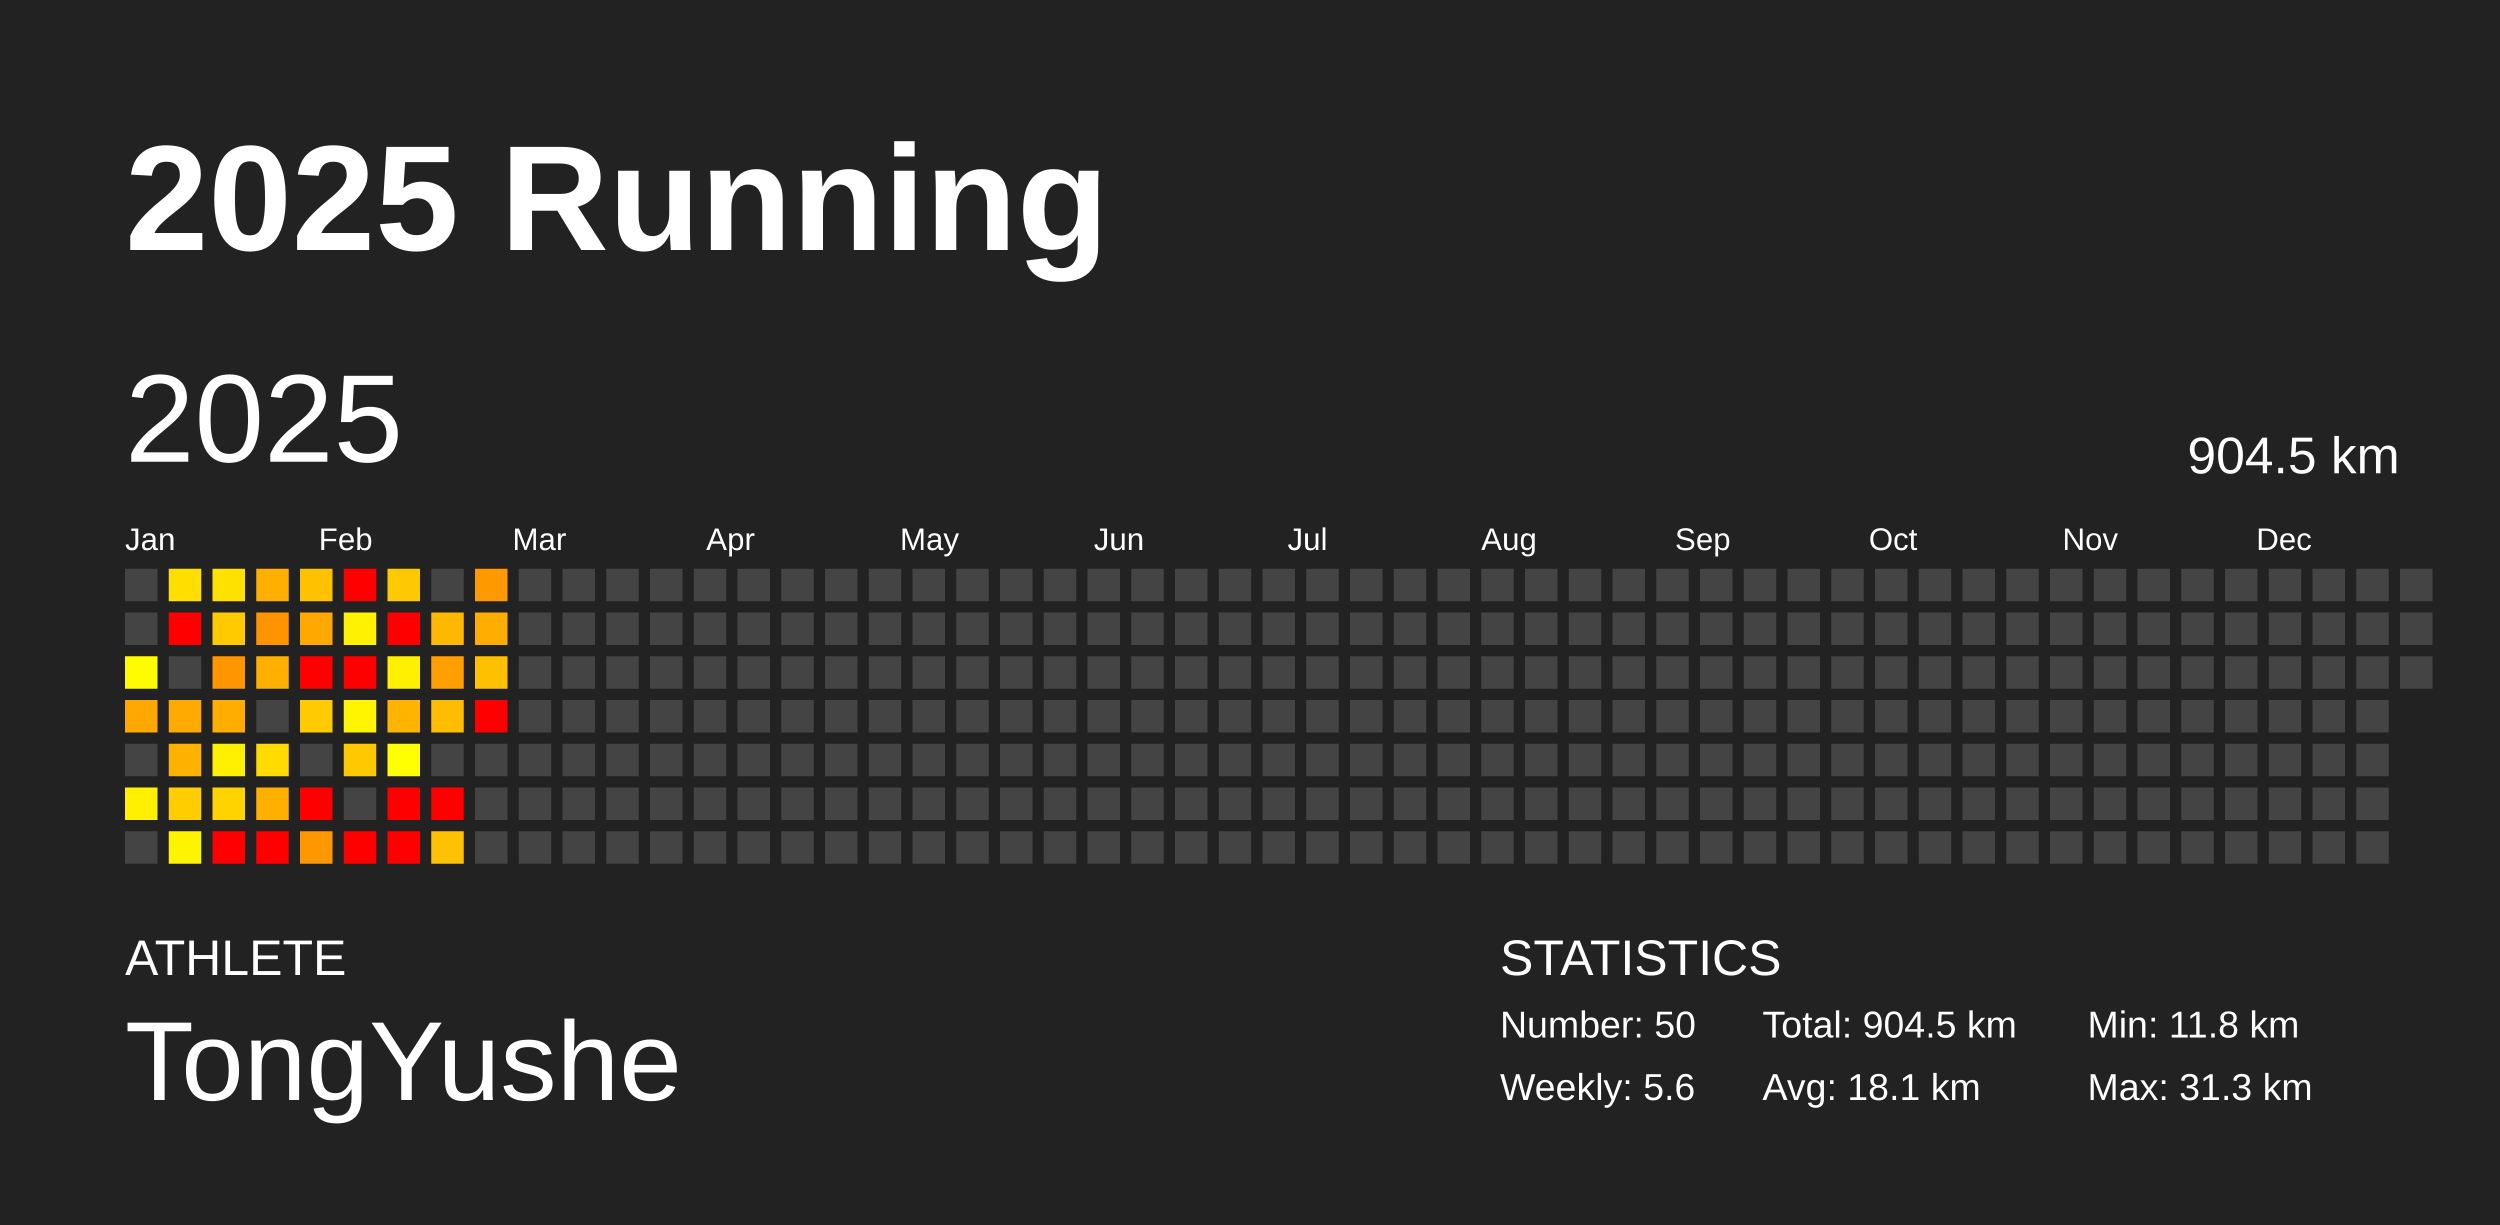
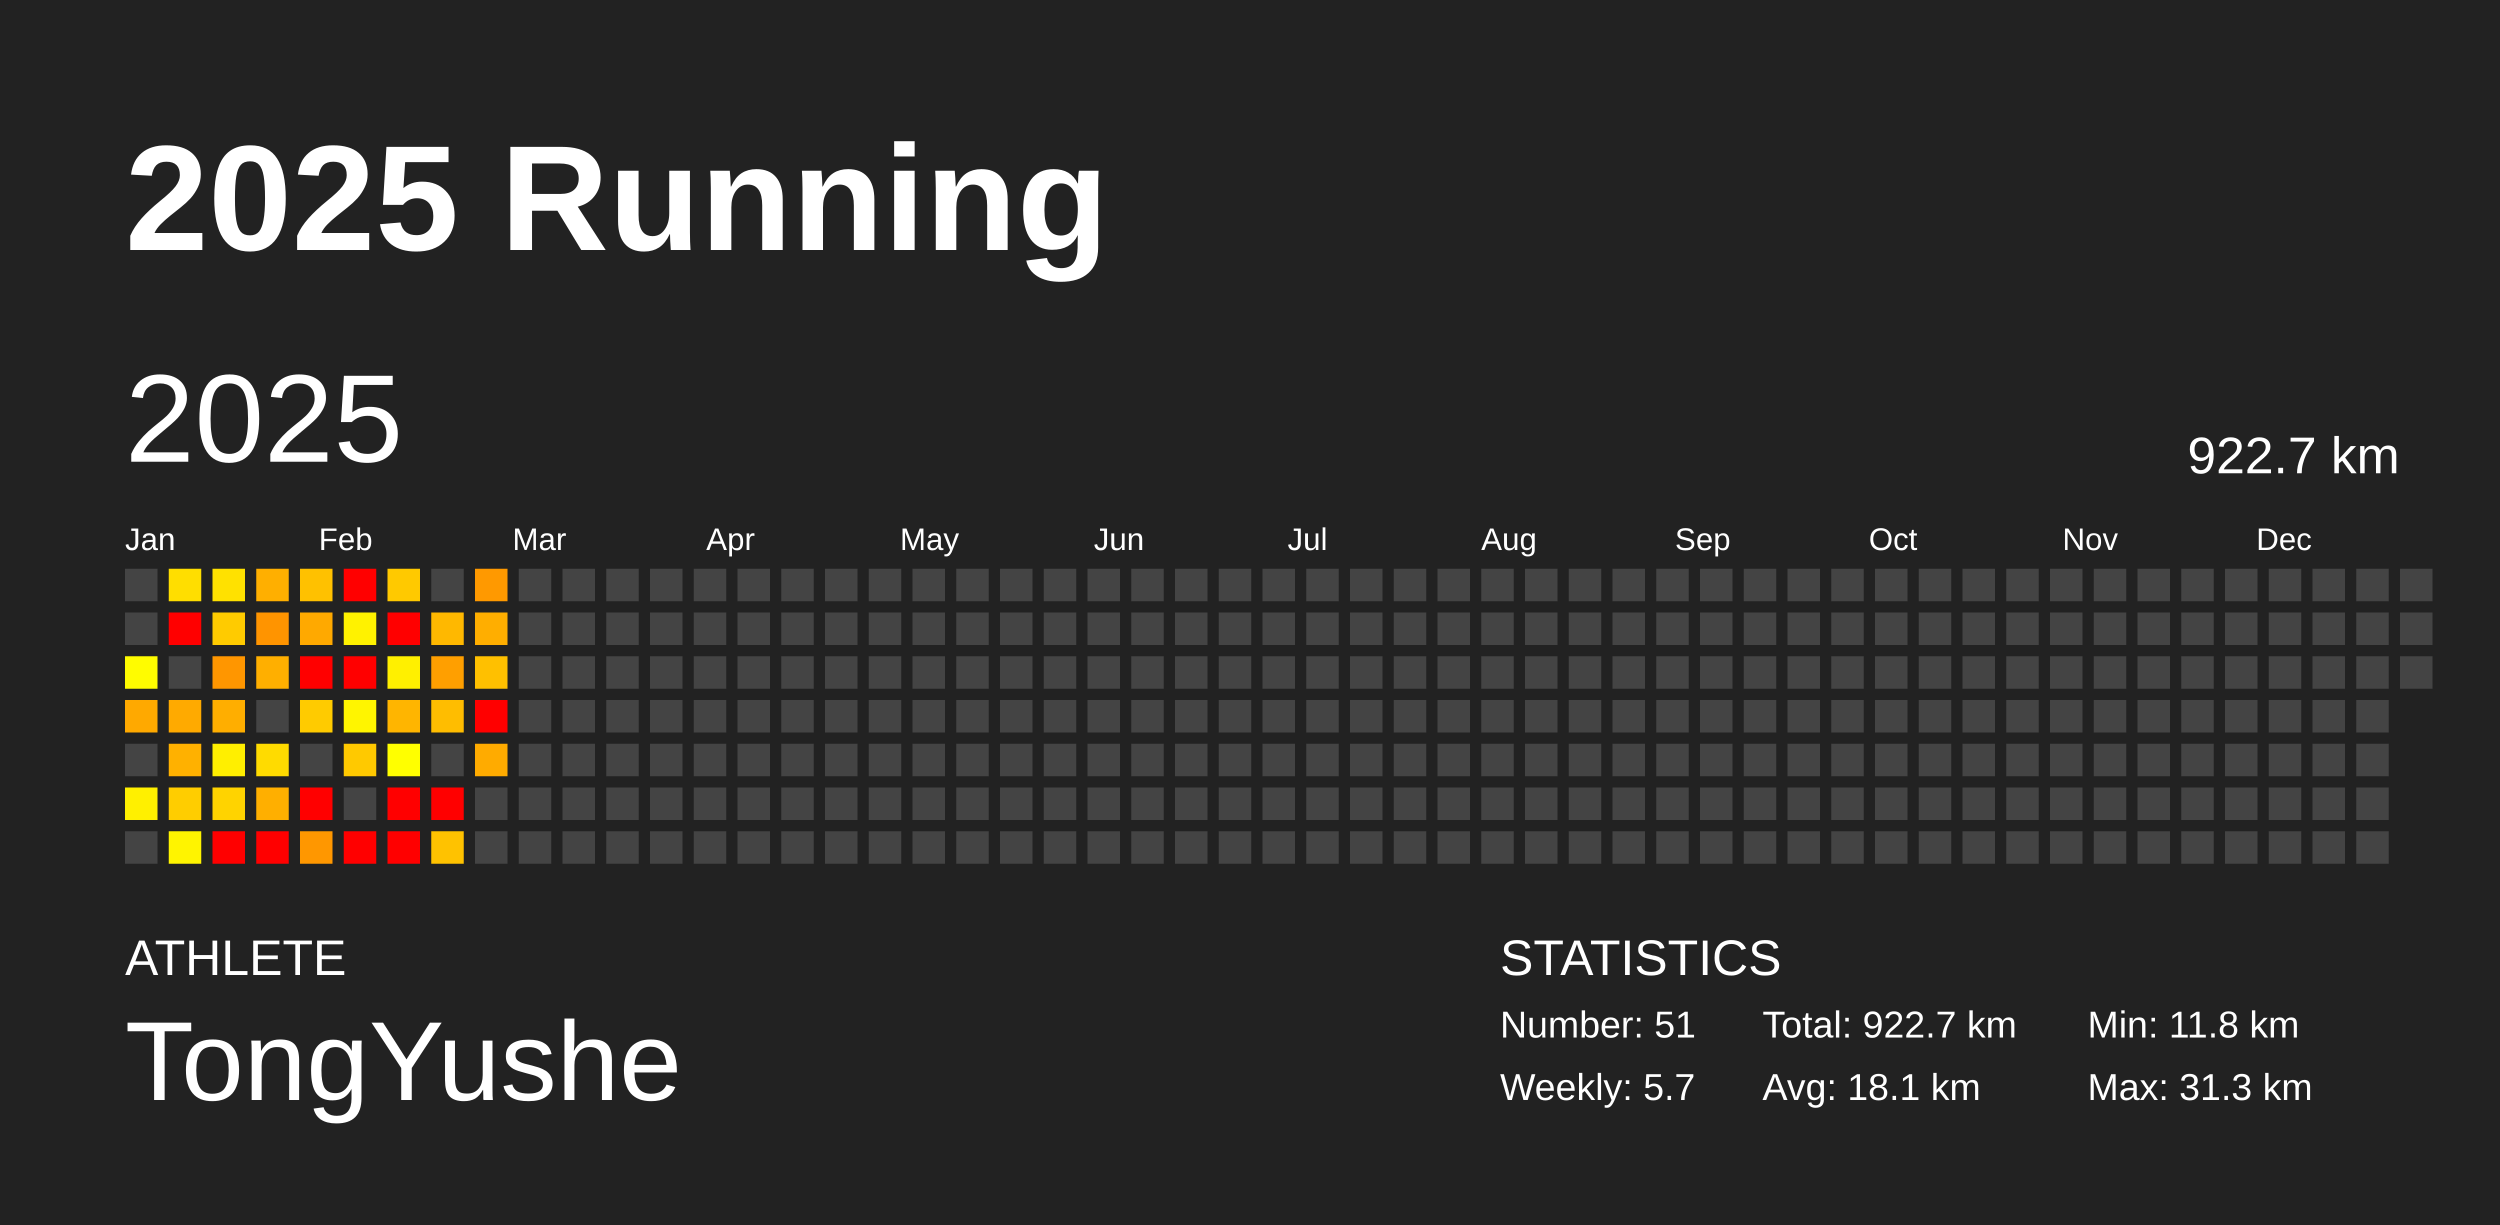
<svg xmlns="http://www.w3.org/2000/svg" baseProfile="full" height="98mm" version="1.1" viewBox="0,0,200,98" width="200mm">
  <defs />
  <rect fill="#222222" height="98" width="200" x="0" y="0" />
  <text fill="#FFFFFF" style="font-size:12px; font-family:Arial; font-weight:bold;" x="10" y="20">2025 Running</text>
  <text fill="#FFFFFF" style="font-size:4px; font-family:Arial" x="10" y="78">ATHLETE</text>
  <text fill="#FFFFFF" style="font-size:9px; font-family:Arial" x="10" y="88">TongYushe</text>
  <text fill="#FFFFFF" style="font-size:4px; font-family:Arial" x="120" y="78">STATISTICS</text>
-   <text fill="#FFFFFF" style="font-size:3px; font-family:Arial" x="120" y="83">Number: 50</text>
-   <text fill="#FFFFFF" style="font-size:3px; font-family:Arial" x="120" y="88">Weekly: 5.6</text>
-   <text fill="#FFFFFF" style="font-size:3px; font-family:Arial" x="141" y="83">Total: 904.5 km</text>
+   <text fill="#FFFFFF" style="font-size:3px; font-family:Arial" x="120" y="83">Number: 51</text>
+   <text fill="#FFFFFF" style="font-size:3px; font-family:Arial" x="120" y="88">Weekly: 5.7</text>
+   <text fill="#FFFFFF" style="font-size:3px; font-family:Arial" x="141" y="83">Total: 922.7 km</text>
  <text fill="#FFFFFF" style="font-size:3px; font-family:Arial" x="141" y="88">Avg: 18.1 km</text>
  <text fill="#FFFFFF" style="font-size:3px; font-family:Arial" x="167" y="83">Min: 11.8 km</text>
  <text fill="#FFFFFF" style="font-size:3px; font-family:Arial" x="167" y="88">Max: 31.3 km</text>
  <text dominant-baseline="hanging" fill="#FFFFFF" style="font-size:10.0px; font-family:Arial;" x="10" y="30">2025</text>
-   <text dominant-baseline="hanging" fill="#FFFFFF" style="font-size:4.125px; font-family:Arial;" x="175" y="35">904.5 km</text>
+   <text dominant-baseline="hanging" fill="#FFFFFF" style="font-size:4.125px; font-family:Arial;" x="175" y="35">922.7 km</text>
  <text fill="#FFFFFF" style="font-size:2.5px; font-family:Arial" x="10.0" y="44">Jan</text>
  <text fill="#FFFFFF" style="font-size:2.5px; font-family:Arial" x="25.5" y="44">Feb</text>
  <text fill="#FFFFFF" style="font-size:2.5px; font-family:Arial" x="41.0" y="44">Mar</text>
  <text fill="#FFFFFF" style="font-size:2.5px; font-family:Arial" x="56.5" y="44">Apr</text>
  <text fill="#FFFFFF" style="font-size:2.5px; font-family:Arial" x="72.0" y="44">May</text>
  <text fill="#FFFFFF" style="font-size:2.5px; font-family:Arial" x="87.5" y="44">Jun</text>
  <text fill="#FFFFFF" style="font-size:2.5px; font-family:Arial" x="103.0" y="44">Jul</text>
  <text fill="#FFFFFF" style="font-size:2.5px; font-family:Arial" x="118.5" y="44">Aug</text>
  <text fill="#FFFFFF" style="font-size:2.5px; font-family:Arial" x="134.0" y="44">Sep</text>
  <text fill="#FFFFFF" style="font-size:2.5px; font-family:Arial" x="149.5" y="44">Oct</text>
  <text fill="#FFFFFF" style="font-size:2.5px; font-family:Arial" x="165.0" y="44">Nov</text>
  <text fill="#FFFFFF" style="font-size:2.5px; font-family:Arial" x="180.5" y="44">Dec</text>
  <rect fill="#444444" height="2.6" width="2.6" x="10.0" y="45.5" />
  <rect fill="#444444" height="2.6" width="2.6" x="10.0" y="49.0" />
  <rect fill="#fffc00" height="2.6" width="2.6" x="10.0" y="52.5" />
  <rect fill="#ffa900" height="2.6" width="2.6" x="10.0" y="56.0" />
  <rect fill="#444444" height="2.6" width="2.6" x="10.0" y="59.5" />
  <rect fill="#fff000" height="2.6" width="2.6" x="10.0" y="63.0" />
  <rect fill="#444444" height="2.6" width="2.6" x="10.0" y="66.5" />
  <rect fill="#ffde00" height="2.6" width="2.6" x="13.5" y="45.5" />
  <rect fill="red" height="2.6" width="2.6" x="13.5" y="49.0" />
  <rect fill="#444444" height="2.6" width="2.6" x="13.5" y="52.5" />
  <rect fill="#ffaa00" height="2.6" width="2.6" x="13.5" y="56.0" />
  <rect fill="#ffb100" height="2.6" width="2.6" x="13.5" y="59.5" />
  <rect fill="#ffcd00" height="2.6" width="2.6" x="13.5" y="63.0" />
  <rect fill="#fff400" height="2.6" width="2.6" x="13.5" y="66.5" />
  <rect fill="#ffe100" height="2.6" width="2.6" x="17.0" y="45.5" />
  <rect fill="#ffcb00" height="2.6" width="2.6" x="17.0" y="49.0" />
  <rect fill="#ff9600" height="2.6" width="2.6" x="17.0" y="52.5" />
  <rect fill="#ffae00" height="2.6" width="2.6" x="17.0" y="56.0" />
  <rect fill="#ffef00" height="2.6" width="2.6" x="17.0" y="59.5" />
  <rect fill="#ffd300" height="2.6" width="2.6" x="17.0" y="63.0" />
  <rect fill="red" height="2.6" width="2.6" x="17.0" y="66.5" />
  <rect fill="#ffaf00" height="2.6" width="2.6" x="20.5" y="45.5" />
  <rect fill="#ff9400" height="2.6" width="2.6" x="20.5" y="49.0" />
  <rect fill="#ffaf00" height="2.6" width="2.6" x="20.5" y="52.5" />
  <rect fill="#444444" height="2.6" width="2.6" x="20.5" y="56.0" />
  <rect fill="#ffdb00" height="2.6" width="2.6" x="20.5" y="59.5" />
  <rect fill="#ffaf00" height="2.6" width="2.6" x="20.5" y="63.0" />
  <rect fill="red" height="2.6" width="2.6" x="20.5" y="66.5" />
  <rect fill="#ffc100" height="2.6" width="2.6" x="24.0" y="45.5" />
  <rect fill="#ffa900" height="2.6" width="2.6" x="24.0" y="49.0" />
  <rect fill="red" height="2.6" width="2.6" x="24.0" y="52.5" />
  <rect fill="#ffcb00" height="2.6" width="2.6" x="24.0" y="56.0" />
  <rect fill="#444444" height="2.6" width="2.6" x="24.0" y="59.5" />
  <rect fill="red" height="2.6" width="2.6" x="24.0" y="63.0" />
  <rect fill="#ff9700" height="2.6" width="2.6" x="24.0" y="66.5" />
  <rect fill="red" height="2.6" width="2.6" x="27.5" y="45.5" />
  <rect fill="#fff200" height="2.6" width="2.6" x="27.5" y="49.0" />
  <rect fill="red" height="2.6" width="2.6" x="27.5" y="52.5" />
  <rect fill="#fff500" height="2.6" width="2.6" x="27.5" y="56.0" />
  <rect fill="#ffc900" height="2.6" width="2.6" x="27.5" y="59.5" />
  <rect fill="#444444" height="2.6" width="2.6" x="27.5" y="63.0" />
  <rect fill="red" height="2.6" width="2.6" x="27.5" y="66.5" />
  <rect fill="#ffc900" height="2.6" width="2.6" x="31.0" y="45.5" />
  <rect fill="red" height="2.6" width="2.6" x="31.0" y="49.0" />
  <rect fill="#fff000" height="2.6" width="2.6" x="31.0" y="52.5" />
  <rect fill="#ffb500" height="2.6" width="2.6" x="31.0" y="56.0" />
  <rect fill="#ffff00" height="2.6" width="2.6" x="31.0" y="59.5" />
  <rect fill="red" height="2.6" width="2.6" x="31.0" y="63.0" />
  <rect fill="red" height="2.6" width="2.6" x="31.0" y="66.5" />
  <rect fill="#444444" height="2.6" width="2.6" x="34.5" y="45.5" />
  <rect fill="#ffb800" height="2.6" width="2.6" x="34.5" y="49.0" />
  <rect fill="#ff9f00" height="2.6" width="2.6" x="34.5" y="52.5" />
  <rect fill="#ffbd00" height="2.6" width="2.6" x="34.5" y="56.0" />
  <rect fill="#444444" height="2.6" width="2.6" x="34.5" y="59.5" />
  <rect fill="red" height="2.6" width="2.6" x="34.5" y="63.0" />
  <rect fill="#ffc200" height="2.6" width="2.6" x="34.5" y="66.5" />
  <rect fill="#ff9900" height="2.6" width="2.6" x="38.0" y="45.5" />
  <rect fill="#ffae00" height="2.6" width="2.6" x="38.0" y="49.0" />
  <rect fill="#ffc000" height="2.6" width="2.6" x="38.0" y="52.5" />
  <rect fill="red" height="2.6" width="2.6" x="38.0" y="56.0" />
-   <rect fill="#444444" height="2.6" width="2.6" x="38.0" y="59.5" />
+   <rect fill="#ffab00" height="2.6" width="2.6" x="38.0" y="59.5" />
  <rect fill="#444444" height="2.6" width="2.6" x="38.0" y="63.0" />
  <rect fill="#444444" height="2.6" width="2.6" x="38.0" y="66.5" />
  <rect fill="#444444" height="2.6" width="2.6" x="41.5" y="45.5" />
  <rect fill="#444444" height="2.6" width="2.6" x="41.5" y="49.0" />
  <rect fill="#444444" height="2.6" width="2.6" x="41.5" y="52.5" />
  <rect fill="#444444" height="2.6" width="2.6" x="41.5" y="56.0" />
  <rect fill="#444444" height="2.6" width="2.6" x="41.5" y="59.5" />
  <rect fill="#444444" height="2.6" width="2.6" x="41.5" y="63.0" />
  <rect fill="#444444" height="2.6" width="2.6" x="41.5" y="66.5" />
  <rect fill="#444444" height="2.6" width="2.6" x="45.0" y="45.5" />
  <rect fill="#444444" height="2.6" width="2.6" x="45.0" y="49.0" />
  <rect fill="#444444" height="2.6" width="2.6" x="45.0" y="52.5" />
  <rect fill="#444444" height="2.6" width="2.6" x="45.0" y="56.0" />
  <rect fill="#444444" height="2.6" width="2.6" x="45.0" y="59.5" />
  <rect fill="#444444" height="2.6" width="2.6" x="45.0" y="63.0" />
  <rect fill="#444444" height="2.6" width="2.6" x="45.0" y="66.5" />
  <rect fill="#444444" height="2.6" width="2.6" x="48.5" y="45.5" />
  <rect fill="#444444" height="2.6" width="2.6" x="48.5" y="49.0" />
  <rect fill="#444444" height="2.6" width="2.6" x="48.5" y="52.5" />
  <rect fill="#444444" height="2.6" width="2.6" x="48.5" y="56.0" />
  <rect fill="#444444" height="2.6" width="2.6" x="48.5" y="59.5" />
  <rect fill="#444444" height="2.6" width="2.6" x="48.5" y="63.0" />
  <rect fill="#444444" height="2.6" width="2.6" x="48.5" y="66.5" />
  <rect fill="#444444" height="2.6" width="2.6" x="52.0" y="45.5" />
  <rect fill="#444444" height="2.6" width="2.6" x="52.0" y="49.0" />
  <rect fill="#444444" height="2.6" width="2.6" x="52.0" y="52.5" />
  <rect fill="#444444" height="2.6" width="2.6" x="52.0" y="56.0" />
  <rect fill="#444444" height="2.6" width="2.6" x="52.0" y="59.5" />
  <rect fill="#444444" height="2.6" width="2.6" x="52.0" y="63.0" />
  <rect fill="#444444" height="2.6" width="2.6" x="52.0" y="66.5" />
  <rect fill="#444444" height="2.6" width="2.6" x="55.5" y="45.5" />
  <rect fill="#444444" height="2.6" width="2.6" x="55.5" y="49.0" />
  <rect fill="#444444" height="2.6" width="2.6" x="55.5" y="52.5" />
  <rect fill="#444444" height="2.6" width="2.6" x="55.5" y="56.0" />
  <rect fill="#444444" height="2.6" width="2.6" x="55.5" y="59.5" />
  <rect fill="#444444" height="2.6" width="2.6" x="55.5" y="63.0" />
  <rect fill="#444444" height="2.6" width="2.6" x="55.5" y="66.5" />
  <rect fill="#444444" height="2.6" width="2.6" x="59.0" y="45.5" />
  <rect fill="#444444" height="2.6" width="2.6" x="59.0" y="49.0" />
  <rect fill="#444444" height="2.6" width="2.6" x="59.0" y="52.5" />
  <rect fill="#444444" height="2.6" width="2.6" x="59.0" y="56.0" />
  <rect fill="#444444" height="2.6" width="2.6" x="59.0" y="59.5" />
  <rect fill="#444444" height="2.6" width="2.6" x="59.0" y="63.0" />
  <rect fill="#444444" height="2.6" width="2.6" x="59.0" y="66.5" />
  <rect fill="#444444" height="2.6" width="2.6" x="62.5" y="45.5" />
  <rect fill="#444444" height="2.6" width="2.6" x="62.5" y="49.0" />
  <rect fill="#444444" height="2.6" width="2.6" x="62.5" y="52.5" />
  <rect fill="#444444" height="2.6" width="2.6" x="62.5" y="56.0" />
  <rect fill="#444444" height="2.6" width="2.6" x="62.5" y="59.5" />
  <rect fill="#444444" height="2.6" width="2.6" x="62.5" y="63.0" />
  <rect fill="#444444" height="2.6" width="2.6" x="62.5" y="66.5" />
  <rect fill="#444444" height="2.6" width="2.6" x="66.0" y="45.5" />
  <rect fill="#444444" height="2.6" width="2.6" x="66.0" y="49.0" />
  <rect fill="#444444" height="2.6" width="2.6" x="66.0" y="52.5" />
  <rect fill="#444444" height="2.6" width="2.6" x="66.0" y="56.0" />
  <rect fill="#444444" height="2.6" width="2.6" x="66.0" y="59.5" />
  <rect fill="#444444" height="2.6" width="2.6" x="66.0" y="63.0" />
  <rect fill="#444444" height="2.6" width="2.6" x="66.0" y="66.5" />
  <rect fill="#444444" height="2.6" width="2.6" x="69.5" y="45.5" />
  <rect fill="#444444" height="2.6" width="2.6" x="69.5" y="49.0" />
  <rect fill="#444444" height="2.6" width="2.6" x="69.5" y="52.5" />
  <rect fill="#444444" height="2.6" width="2.6" x="69.5" y="56.0" />
  <rect fill="#444444" height="2.6" width="2.6" x="69.5" y="59.5" />
  <rect fill="#444444" height="2.6" width="2.6" x="69.5" y="63.0" />
  <rect fill="#444444" height="2.6" width="2.6" x="69.5" y="66.5" />
  <rect fill="#444444" height="2.6" width="2.6" x="73.0" y="45.5" />
  <rect fill="#444444" height="2.6" width="2.6" x="73.0" y="49.0" />
  <rect fill="#444444" height="2.6" width="2.6" x="73.0" y="52.5" />
  <rect fill="#444444" height="2.6" width="2.6" x="73.0" y="56.0" />
  <rect fill="#444444" height="2.6" width="2.6" x="73.0" y="59.5" />
  <rect fill="#444444" height="2.6" width="2.6" x="73.0" y="63.0" />
  <rect fill="#444444" height="2.6" width="2.6" x="73.0" y="66.5" />
  <rect fill="#444444" height="2.6" width="2.6" x="76.5" y="45.5" />
  <rect fill="#444444" height="2.6" width="2.6" x="76.5" y="49.0" />
  <rect fill="#444444" height="2.6" width="2.6" x="76.5" y="52.5" />
  <rect fill="#444444" height="2.6" width="2.6" x="76.5" y="56.0" />
  <rect fill="#444444" height="2.6" width="2.6" x="76.5" y="59.5" />
  <rect fill="#444444" height="2.6" width="2.6" x="76.5" y="63.0" />
  <rect fill="#444444" height="2.6" width="2.6" x="76.5" y="66.5" />
  <rect fill="#444444" height="2.6" width="2.6" x="80.0" y="45.5" />
  <rect fill="#444444" height="2.6" width="2.6" x="80.0" y="49.0" />
  <rect fill="#444444" height="2.6" width="2.6" x="80.0" y="52.5" />
  <rect fill="#444444" height="2.6" width="2.6" x="80.0" y="56.0" />
  <rect fill="#444444" height="2.6" width="2.6" x="80.0" y="59.5" />
  <rect fill="#444444" height="2.6" width="2.6" x="80.0" y="63.0" />
  <rect fill="#444444" height="2.6" width="2.6" x="80.0" y="66.5" />
  <rect fill="#444444" height="2.6" width="2.6" x="83.5" y="45.5" />
  <rect fill="#444444" height="2.6" width="2.6" x="83.5" y="49.0" />
  <rect fill="#444444" height="2.6" width="2.6" x="83.5" y="52.5" />
  <rect fill="#444444" height="2.6" width="2.6" x="83.5" y="56.0" />
  <rect fill="#444444" height="2.6" width="2.6" x="83.5" y="59.5" />
  <rect fill="#444444" height="2.6" width="2.6" x="83.5" y="63.0" />
  <rect fill="#444444" height="2.6" width="2.6" x="83.5" y="66.5" />
  <rect fill="#444444" height="2.6" width="2.6" x="87.0" y="45.5" />
  <rect fill="#444444" height="2.6" width="2.6" x="87.0" y="49.0" />
  <rect fill="#444444" height="2.6" width="2.6" x="87.0" y="52.5" />
  <rect fill="#444444" height="2.6" width="2.6" x="87.0" y="56.0" />
  <rect fill="#444444" height="2.6" width="2.6" x="87.0" y="59.5" />
  <rect fill="#444444" height="2.6" width="2.6" x="87.0" y="63.0" />
  <rect fill="#444444" height="2.6" width="2.6" x="87.0" y="66.5" />
  <rect fill="#444444" height="2.6" width="2.6" x="90.5" y="45.5" />
  <rect fill="#444444" height="2.6" width="2.6" x="90.5" y="49.0" />
  <rect fill="#444444" height="2.6" width="2.6" x="90.5" y="52.5" />
  <rect fill="#444444" height="2.6" width="2.6" x="90.5" y="56.0" />
  <rect fill="#444444" height="2.6" width="2.6" x="90.5" y="59.5" />
  <rect fill="#444444" height="2.6" width="2.6" x="90.5" y="63.0" />
  <rect fill="#444444" height="2.6" width="2.6" x="90.5" y="66.5" />
  <rect fill="#444444" height="2.6" width="2.6" x="94.0" y="45.5" />
  <rect fill="#444444" height="2.6" width="2.6" x="94.0" y="49.0" />
  <rect fill="#444444" height="2.6" width="2.6" x="94.0" y="52.5" />
  <rect fill="#444444" height="2.6" width="2.6" x="94.0" y="56.0" />
  <rect fill="#444444" height="2.6" width="2.6" x="94.0" y="59.5" />
  <rect fill="#444444" height="2.6" width="2.6" x="94.0" y="63.0" />
  <rect fill="#444444" height="2.6" width="2.6" x="94.0" y="66.5" />
  <rect fill="#444444" height="2.6" width="2.6" x="97.5" y="45.5" />
  <rect fill="#444444" height="2.6" width="2.6" x="97.5" y="49.0" />
  <rect fill="#444444" height="2.6" width="2.6" x="97.5" y="52.5" />
  <rect fill="#444444" height="2.6" width="2.6" x="97.5" y="56.0" />
  <rect fill="#444444" height="2.6" width="2.6" x="97.5" y="59.5" />
  <rect fill="#444444" height="2.6" width="2.6" x="97.5" y="63.0" />
  <rect fill="#444444" height="2.6" width="2.6" x="97.5" y="66.5" />
  <rect fill="#444444" height="2.6" width="2.6" x="101.0" y="45.5" />
  <rect fill="#444444" height="2.6" width="2.6" x="101.0" y="49.0" />
  <rect fill="#444444" height="2.6" width="2.6" x="101.0" y="52.5" />
  <rect fill="#444444" height="2.6" width="2.6" x="101.0" y="56.0" />
  <rect fill="#444444" height="2.6" width="2.6" x="101.0" y="59.5" />
  <rect fill="#444444" height="2.6" width="2.6" x="101.0" y="63.0" />
  <rect fill="#444444" height="2.6" width="2.6" x="101.0" y="66.5" />
  <rect fill="#444444" height="2.6" width="2.6" x="104.5" y="45.5" />
  <rect fill="#444444" height="2.6" width="2.6" x="104.5" y="49.0" />
  <rect fill="#444444" height="2.6" width="2.6" x="104.5" y="52.5" />
  <rect fill="#444444" height="2.6" width="2.6" x="104.5" y="56.0" />
  <rect fill="#444444" height="2.6" width="2.6" x="104.5" y="59.5" />
  <rect fill="#444444" height="2.6" width="2.6" x="104.5" y="63.0" />
  <rect fill="#444444" height="2.6" width="2.6" x="104.5" y="66.5" />
  <rect fill="#444444" height="2.6" width="2.6" x="108.0" y="45.5" />
  <rect fill="#444444" height="2.6" width="2.6" x="108.0" y="49.0" />
  <rect fill="#444444" height="2.6" width="2.6" x="108.0" y="52.5" />
  <rect fill="#444444" height="2.6" width="2.6" x="108.0" y="56.0" />
  <rect fill="#444444" height="2.6" width="2.6" x="108.0" y="59.5" />
  <rect fill="#444444" height="2.6" width="2.6" x="108.0" y="63.0" />
  <rect fill="#444444" height="2.6" width="2.6" x="108.0" y="66.5" />
  <rect fill="#444444" height="2.6" width="2.6" x="111.5" y="45.5" />
  <rect fill="#444444" height="2.6" width="2.6" x="111.5" y="49.0" />
  <rect fill="#444444" height="2.6" width="2.6" x="111.5" y="52.5" />
  <rect fill="#444444" height="2.6" width="2.6" x="111.5" y="56.0" />
  <rect fill="#444444" height="2.6" width="2.6" x="111.5" y="59.5" />
  <rect fill="#444444" height="2.6" width="2.6" x="111.5" y="63.0" />
  <rect fill="#444444" height="2.6" width="2.6" x="111.5" y="66.5" />
  <rect fill="#444444" height="2.6" width="2.6" x="115.0" y="45.5" />
  <rect fill="#444444" height="2.6" width="2.6" x="115.0" y="49.0" />
  <rect fill="#444444" height="2.6" width="2.6" x="115.0" y="52.5" />
  <rect fill="#444444" height="2.6" width="2.6" x="115.0" y="56.0" />
  <rect fill="#444444" height="2.6" width="2.6" x="115.0" y="59.5" />
  <rect fill="#444444" height="2.6" width="2.6" x="115.0" y="63.0" />
  <rect fill="#444444" height="2.6" width="2.6" x="115.0" y="66.5" />
  <rect fill="#444444" height="2.6" width="2.6" x="118.5" y="45.5" />
  <rect fill="#444444" height="2.6" width="2.6" x="118.5" y="49.0" />
  <rect fill="#444444" height="2.6" width="2.6" x="118.5" y="52.5" />
  <rect fill="#444444" height="2.6" width="2.6" x="118.5" y="56.0" />
  <rect fill="#444444" height="2.6" width="2.6" x="118.5" y="59.5" />
  <rect fill="#444444" height="2.6" width="2.6" x="118.5" y="63.0" />
  <rect fill="#444444" height="2.6" width="2.6" x="118.5" y="66.5" />
  <rect fill="#444444" height="2.6" width="2.6" x="122.0" y="45.5" />
  <rect fill="#444444" height="2.6" width="2.6" x="122.0" y="49.0" />
  <rect fill="#444444" height="2.6" width="2.6" x="122.0" y="52.5" />
  <rect fill="#444444" height="2.6" width="2.6" x="122.0" y="56.0" />
  <rect fill="#444444" height="2.6" width="2.6" x="122.0" y="59.5" />
  <rect fill="#444444" height="2.6" width="2.6" x="122.0" y="63.0" />
  <rect fill="#444444" height="2.6" width="2.6" x="122.0" y="66.5" />
  <rect fill="#444444" height="2.6" width="2.6" x="125.5" y="45.5" />
  <rect fill="#444444" height="2.6" width="2.6" x="125.5" y="49.0" />
  <rect fill="#444444" height="2.6" width="2.6" x="125.5" y="52.5" />
  <rect fill="#444444" height="2.6" width="2.6" x="125.5" y="56.0" />
  <rect fill="#444444" height="2.6" width="2.6" x="125.5" y="59.5" />
  <rect fill="#444444" height="2.6" width="2.6" x="125.5" y="63.0" />
  <rect fill="#444444" height="2.6" width="2.6" x="125.5" y="66.5" />
  <rect fill="#444444" height="2.6" width="2.6" x="129.0" y="45.5" />
  <rect fill="#444444" height="2.6" width="2.6" x="129.0" y="49.0" />
  <rect fill="#444444" height="2.6" width="2.6" x="129.0" y="52.5" />
  <rect fill="#444444" height="2.6" width="2.6" x="129.0" y="56.0" />
  <rect fill="#444444" height="2.6" width="2.6" x="129.0" y="59.5" />
  <rect fill="#444444" height="2.6" width="2.6" x="129.0" y="63.0" />
  <rect fill="#444444" height="2.6" width="2.6" x="129.0" y="66.5" />
  <rect fill="#444444" height="2.6" width="2.6" x="132.5" y="45.5" />
  <rect fill="#444444" height="2.6" width="2.6" x="132.5" y="49.0" />
  <rect fill="#444444" height="2.6" width="2.6" x="132.5" y="52.5" />
  <rect fill="#444444" height="2.6" width="2.6" x="132.5" y="56.0" />
  <rect fill="#444444" height="2.6" width="2.6" x="132.5" y="59.5" />
  <rect fill="#444444" height="2.6" width="2.6" x="132.5" y="63.0" />
  <rect fill="#444444" height="2.6" width="2.6" x="132.5" y="66.5" />
  <rect fill="#444444" height="2.6" width="2.6" x="136.0" y="45.5" />
  <rect fill="#444444" height="2.6" width="2.6" x="136.0" y="49.0" />
  <rect fill="#444444" height="2.6" width="2.6" x="136.0" y="52.5" />
  <rect fill="#444444" height="2.6" width="2.6" x="136.0" y="56.0" />
  <rect fill="#444444" height="2.6" width="2.6" x="136.0" y="59.5" />
  <rect fill="#444444" height="2.6" width="2.6" x="136.0" y="63.0" />
  <rect fill="#444444" height="2.6" width="2.6" x="136.0" y="66.5" />
  <rect fill="#444444" height="2.6" width="2.6" x="139.5" y="45.5" />
  <rect fill="#444444" height="2.6" width="2.6" x="139.5" y="49.0" />
  <rect fill="#444444" height="2.6" width="2.6" x="139.5" y="52.5" />
  <rect fill="#444444" height="2.6" width="2.6" x="139.5" y="56.0" />
  <rect fill="#444444" height="2.6" width="2.6" x="139.5" y="59.5" />
  <rect fill="#444444" height="2.6" width="2.6" x="139.5" y="63.0" />
  <rect fill="#444444" height="2.6" width="2.6" x="139.5" y="66.5" />
  <rect fill="#444444" height="2.6" width="2.6" x="143.0" y="45.5" />
  <rect fill="#444444" height="2.6" width="2.6" x="143.0" y="49.0" />
  <rect fill="#444444" height="2.6" width="2.6" x="143.0" y="52.5" />
  <rect fill="#444444" height="2.6" width="2.6" x="143.0" y="56.0" />
  <rect fill="#444444" height="2.6" width="2.6" x="143.0" y="59.5" />
  <rect fill="#444444" height="2.6" width="2.6" x="143.0" y="63.0" />
  <rect fill="#444444" height="2.6" width="2.6" x="143.0" y="66.5" />
  <rect fill="#444444" height="2.6" width="2.6" x="146.5" y="45.5" />
  <rect fill="#444444" height="2.6" width="2.6" x="146.5" y="49.0" />
  <rect fill="#444444" height="2.6" width="2.6" x="146.5" y="52.5" />
  <rect fill="#444444" height="2.6" width="2.6" x="146.5" y="56.0" />
  <rect fill="#444444" height="2.6" width="2.6" x="146.5" y="59.5" />
  <rect fill="#444444" height="2.6" width="2.6" x="146.5" y="63.0" />
  <rect fill="#444444" height="2.6" width="2.6" x="146.5" y="66.5" />
  <rect fill="#444444" height="2.6" width="2.6" x="150.0" y="45.5" />
  <rect fill="#444444" height="2.6" width="2.6" x="150.0" y="49.0" />
  <rect fill="#444444" height="2.6" width="2.6" x="150.0" y="52.5" />
  <rect fill="#444444" height="2.6" width="2.6" x="150.0" y="56.0" />
  <rect fill="#444444" height="2.6" width="2.6" x="150.0" y="59.5" />
  <rect fill="#444444" height="2.6" width="2.6" x="150.0" y="63.0" />
  <rect fill="#444444" height="2.6" width="2.6" x="150.0" y="66.5" />
  <rect fill="#444444" height="2.6" width="2.6" x="153.5" y="45.5" />
  <rect fill="#444444" height="2.6" width="2.6" x="153.5" y="49.0" />
  <rect fill="#444444" height="2.6" width="2.6" x="153.5" y="52.5" />
  <rect fill="#444444" height="2.6" width="2.6" x="153.5" y="56.0" />
  <rect fill="#444444" height="2.6" width="2.6" x="153.5" y="59.5" />
  <rect fill="#444444" height="2.6" width="2.6" x="153.5" y="63.0" />
  <rect fill="#444444" height="2.6" width="2.6" x="153.5" y="66.5" />
  <rect fill="#444444" height="2.6" width="2.6" x="157.0" y="45.5" />
  <rect fill="#444444" height="2.6" width="2.6" x="157.0" y="49.0" />
  <rect fill="#444444" height="2.6" width="2.6" x="157.0" y="52.5" />
  <rect fill="#444444" height="2.6" width="2.6" x="157.0" y="56.0" />
  <rect fill="#444444" height="2.6" width="2.6" x="157.0" y="59.5" />
  <rect fill="#444444" height="2.6" width="2.6" x="157.0" y="63.0" />
  <rect fill="#444444" height="2.6" width="2.6" x="157.0" y="66.5" />
  <rect fill="#444444" height="2.6" width="2.6" x="160.5" y="45.5" />
  <rect fill="#444444" height="2.6" width="2.6" x="160.5" y="49.0" />
  <rect fill="#444444" height="2.6" width="2.6" x="160.5" y="52.5" />
  <rect fill="#444444" height="2.6" width="2.6" x="160.5" y="56.0" />
  <rect fill="#444444" height="2.6" width="2.6" x="160.5" y="59.5" />
  <rect fill="#444444" height="2.6" width="2.6" x="160.5" y="63.0" />
  <rect fill="#444444" height="2.6" width="2.6" x="160.5" y="66.5" />
  <rect fill="#444444" height="2.6" width="2.6" x="164.0" y="45.5" />
  <rect fill="#444444" height="2.6" width="2.6" x="164.0" y="49.0" />
  <rect fill="#444444" height="2.6" width="2.6" x="164.0" y="52.5" />
  <rect fill="#444444" height="2.6" width="2.6" x="164.0" y="56.0" />
  <rect fill="#444444" height="2.6" width="2.6" x="164.0" y="59.5" />
  <rect fill="#444444" height="2.6" width="2.6" x="164.0" y="63.0" />
  <rect fill="#444444" height="2.6" width="2.6" x="164.0" y="66.5" />
  <rect fill="#444444" height="2.6" width="2.6" x="167.5" y="45.5" />
  <rect fill="#444444" height="2.6" width="2.6" x="167.5" y="49.0" />
  <rect fill="#444444" height="2.6" width="2.6" x="167.5" y="52.5" />
  <rect fill="#444444" height="2.6" width="2.6" x="167.5" y="56.0" />
  <rect fill="#444444" height="2.6" width="2.6" x="167.5" y="59.5" />
  <rect fill="#444444" height="2.6" width="2.6" x="167.5" y="63.0" />
  <rect fill="#444444" height="2.6" width="2.6" x="167.5" y="66.5" />
  <rect fill="#444444" height="2.6" width="2.6" x="171.0" y="45.5" />
  <rect fill="#444444" height="2.6" width="2.6" x="171.0" y="49.0" />
  <rect fill="#444444" height="2.6" width="2.6" x="171.0" y="52.5" />
  <rect fill="#444444" height="2.6" width="2.6" x="171.0" y="56.0" />
  <rect fill="#444444" height="2.6" width="2.6" x="171.0" y="59.5" />
  <rect fill="#444444" height="2.6" width="2.6" x="171.0" y="63.0" />
  <rect fill="#444444" height="2.6" width="2.6" x="171.0" y="66.5" />
  <rect fill="#444444" height="2.6" width="2.6" x="174.5" y="45.5" />
  <rect fill="#444444" height="2.6" width="2.6" x="174.5" y="49.0" />
  <rect fill="#444444" height="2.6" width="2.6" x="174.5" y="52.5" />
  <rect fill="#444444" height="2.6" width="2.6" x="174.5" y="56.0" />
  <rect fill="#444444" height="2.6" width="2.6" x="174.5" y="59.5" />
  <rect fill="#444444" height="2.6" width="2.6" x="174.5" y="63.0" />
  <rect fill="#444444" height="2.6" width="2.6" x="174.5" y="66.5" />
  <rect fill="#444444" height="2.6" width="2.6" x="178.0" y="45.5" />
  <rect fill="#444444" height="2.6" width="2.6" x="178.0" y="49.0" />
  <rect fill="#444444" height="2.6" width="2.6" x="178.0" y="52.5" />
  <rect fill="#444444" height="2.6" width="2.6" x="178.0" y="56.0" />
  <rect fill="#444444" height="2.6" width="2.6" x="178.0" y="59.5" />
  <rect fill="#444444" height="2.6" width="2.6" x="178.0" y="63.0" />
  <rect fill="#444444" height="2.6" width="2.6" x="178.0" y="66.5" />
  <rect fill="#444444" height="2.6" width="2.6" x="181.5" y="45.5" />
  <rect fill="#444444" height="2.6" width="2.6" x="181.5" y="49.0" />
  <rect fill="#444444" height="2.6" width="2.6" x="181.5" y="52.5" />
  <rect fill="#444444" height="2.6" width="2.6" x="181.5" y="56.0" />
  <rect fill="#444444" height="2.6" width="2.6" x="181.5" y="59.5" />
  <rect fill="#444444" height="2.6" width="2.6" x="181.5" y="63.0" />
  <rect fill="#444444" height="2.6" width="2.6" x="181.5" y="66.5" />
  <rect fill="#444444" height="2.6" width="2.6" x="185.0" y="45.5" />
  <rect fill="#444444" height="2.6" width="2.6" x="185.0" y="49.0" />
  <rect fill="#444444" height="2.6" width="2.6" x="185.0" y="52.5" />
  <rect fill="#444444" height="2.6" width="2.6" x="185.0" y="56.0" />
  <rect fill="#444444" height="2.6" width="2.6" x="185.0" y="59.5" />
  <rect fill="#444444" height="2.6" width="2.6" x="185.0" y="63.0" />
  <rect fill="#444444" height="2.6" width="2.6" x="185.0" y="66.5" />
  <rect fill="#444444" height="2.6" width="2.6" x="188.5" y="45.5" />
  <rect fill="#444444" height="2.6" width="2.6" x="188.5" y="49.0" />
  <rect fill="#444444" height="2.6" width="2.6" x="188.5" y="52.5" />
  <rect fill="#444444" height="2.6" width="2.6" x="188.5" y="56.0" />
  <rect fill="#444444" height="2.6" width="2.6" x="188.5" y="59.5" />
  <rect fill="#444444" height="2.6" width="2.6" x="188.5" y="63.0" />
  <rect fill="#444444" height="2.6" width="2.6" x="188.5" y="66.5" />
  <rect fill="#444444" height="2.6" width="2.6" x="192.0" y="45.5" />
  <rect fill="#444444" height="2.6" width="2.6" x="192.0" y="49.0" />
  <rect fill="#444444" height="2.6" width="2.6" x="192.0" y="52.5" />
</svg>
